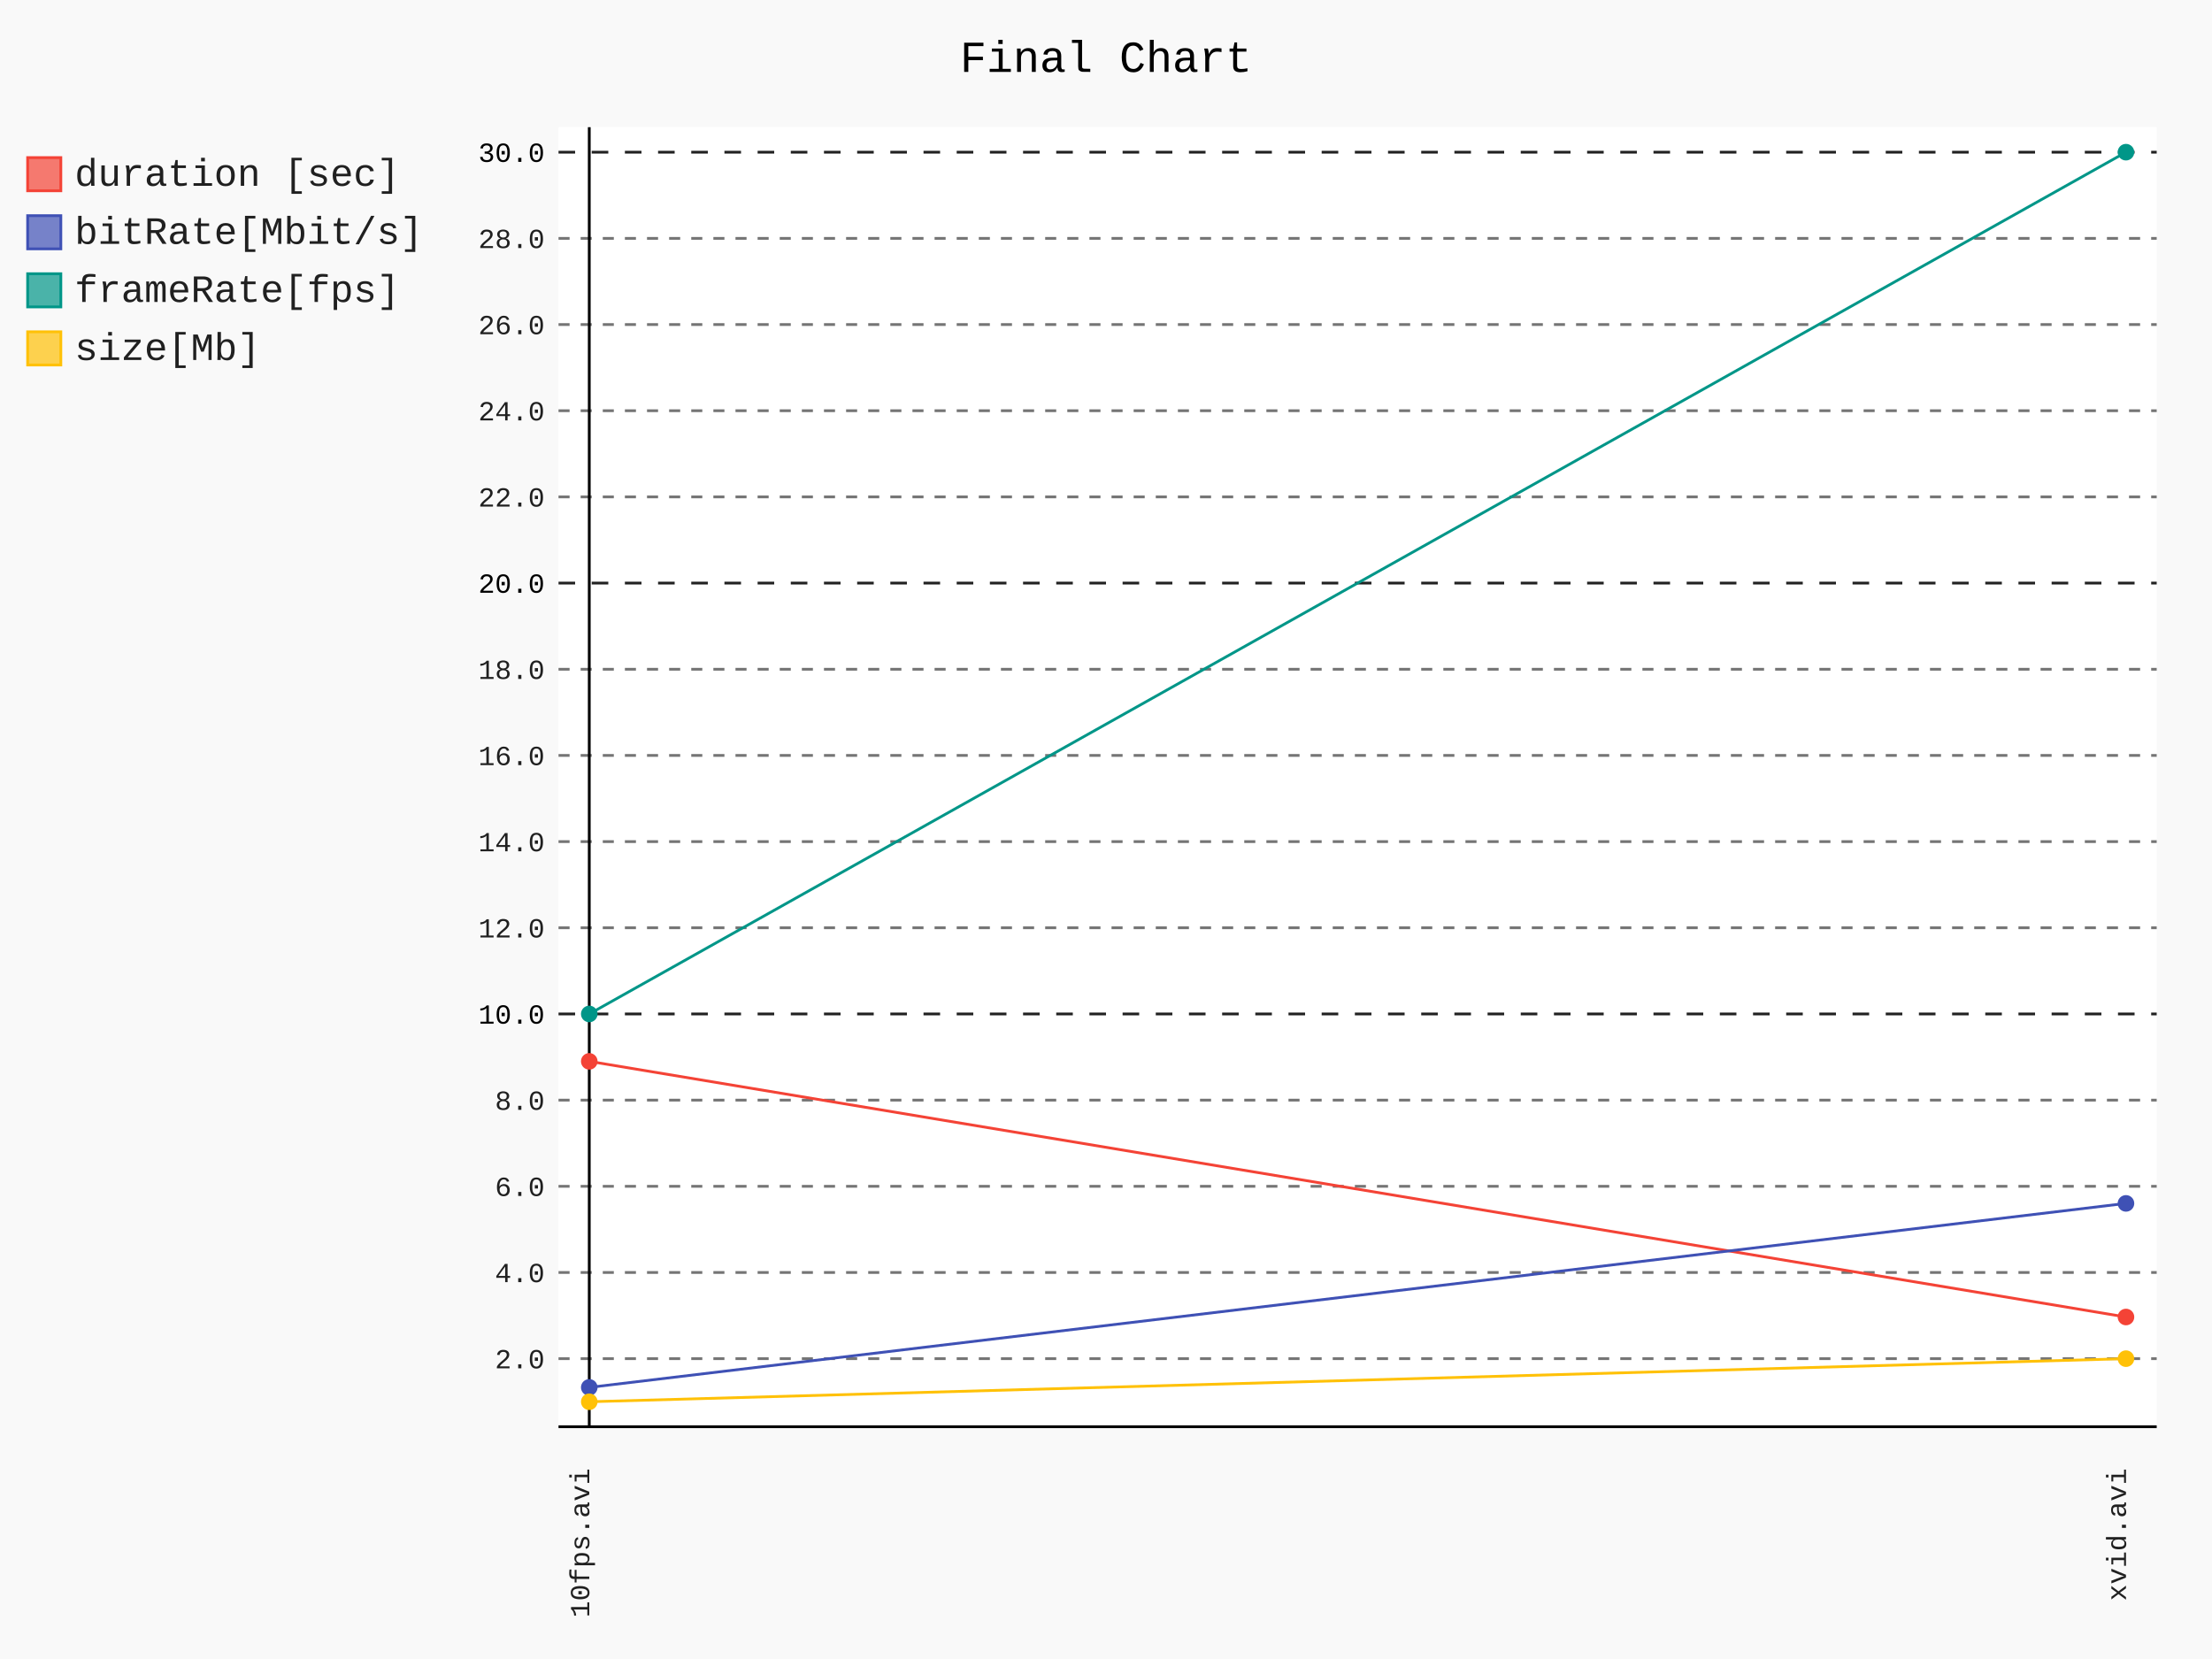
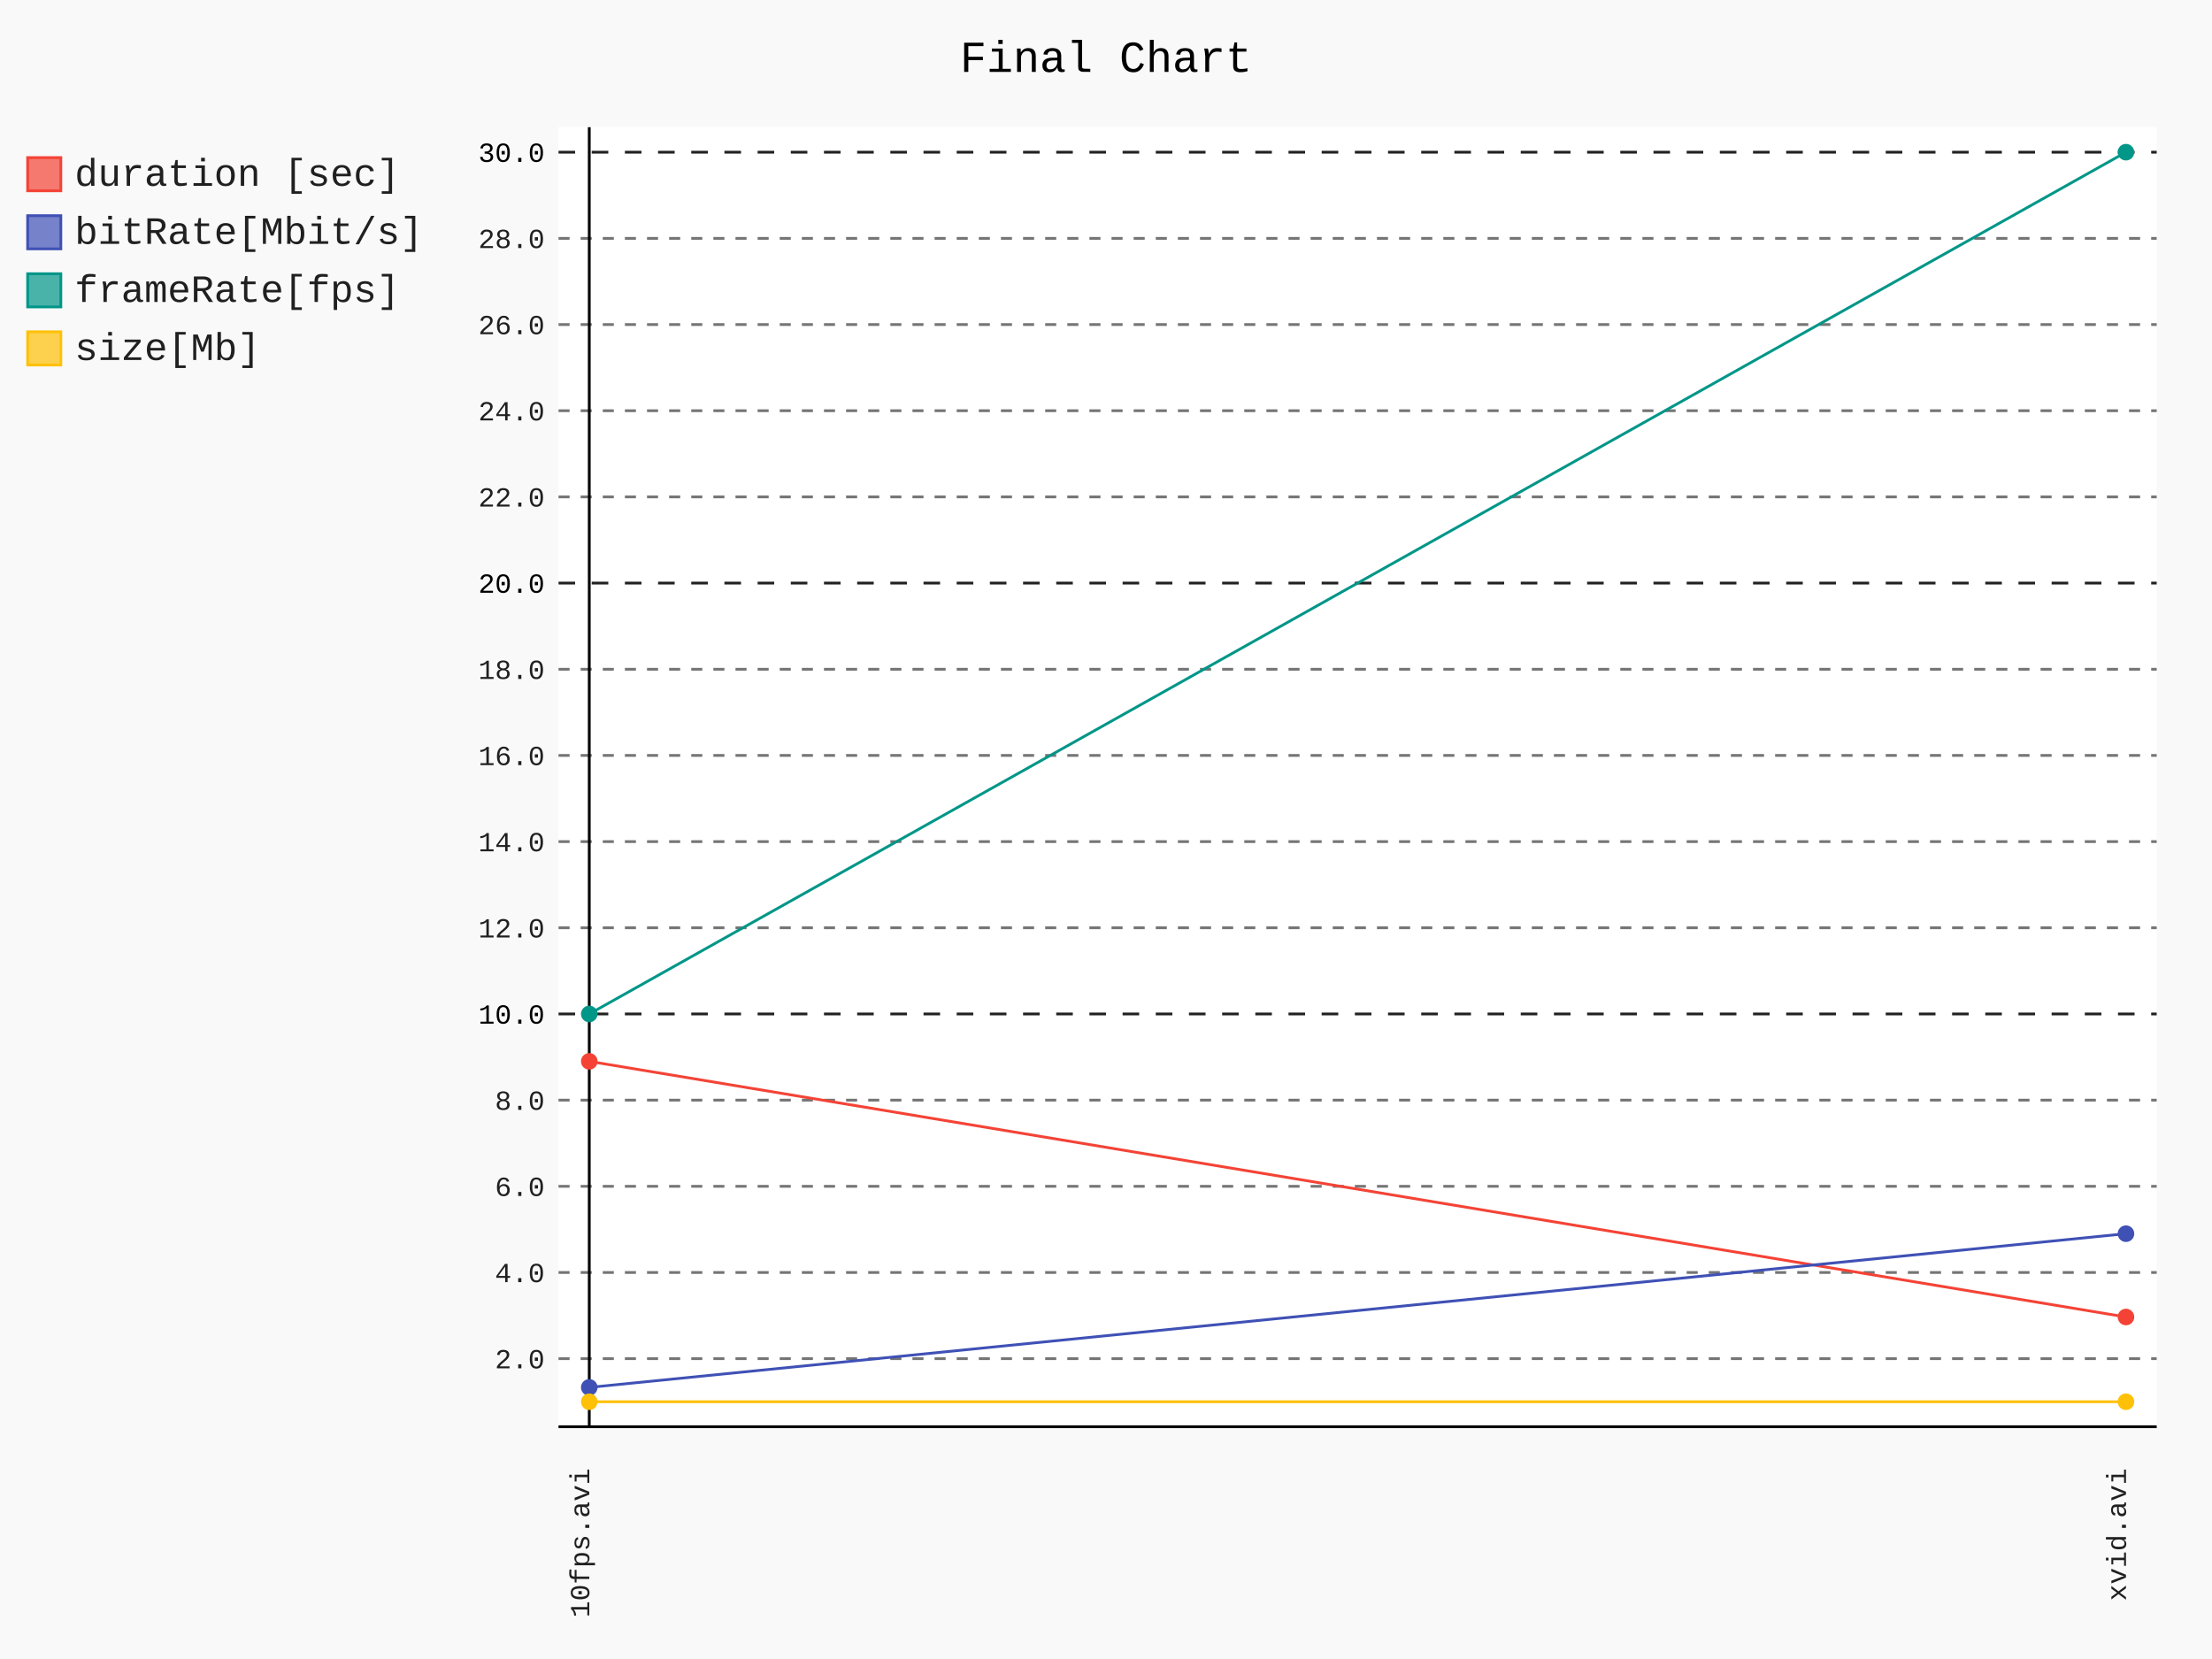
- <svg xmlns="http://www.w3.org/2000/svg" class="pygal-chart" id="chart-fdc95019-91b8-4a4b-906a-d2679633b7b8" viewBox="0 0 800 600">
+ <svg xmlns="http://www.w3.org/2000/svg" class="pygal-chart" id="chart-54e7e4eb-f717-4e5c-a06f-a218a7a11522" viewBox="0 0 800 600">
  <defs>
-     <style type="text/css">#chart-fdc95019-91b8-4a4b-906a-d2679633b7b8{-webkit-user-select:none;-webkit-font-smoothing:antialiased;font-family:Consolas,"Liberation Mono",Menlo,Courier,monospace}#chart-fdc95019-91b8-4a4b-906a-d2679633b7b8 .title{font-family:Consolas,"Liberation Mono",Menlo,Courier,monospace;font-size:16px}#chart-fdc95019-91b8-4a4b-906a-d2679633b7b8 .legends .legend text{font-family:Consolas,"Liberation Mono",Menlo,Courier,monospace;font-size:14px}#chart-fdc95019-91b8-4a4b-906a-d2679633b7b8 .axis text{font-family:Consolas,"Liberation Mono",Menlo,Courier,monospace;font-size:10px}#chart-fdc95019-91b8-4a4b-906a-d2679633b7b8 .axis text.major{font-family:Consolas,"Liberation Mono",Menlo,Courier,monospace;font-size:10px}#chart-fdc95019-91b8-4a4b-906a-d2679633b7b8 .text-overlay text.value{font-family:Consolas,"Liberation Mono",Menlo,Courier,monospace;font-size:16px}#chart-fdc95019-91b8-4a4b-906a-d2679633b7b8 .text-overlay text.label{font-family:Consolas,"Liberation Mono",Menlo,Courier,monospace;font-size:10px}#chart-fdc95019-91b8-4a4b-906a-d2679633b7b8 .tooltip{font-family:Consolas,"Liberation Mono",Menlo,Courier,monospace;font-size:14px}#chart-fdc95019-91b8-4a4b-906a-d2679633b7b8 text.no_data{font-family:Consolas,"Liberation Mono",Menlo,Courier,monospace;font-size:64px}
- #chart-fdc95019-91b8-4a4b-906a-d2679633b7b8{background-color:rgba(249,249,249,1)}#chart-fdc95019-91b8-4a4b-906a-d2679633b7b8 path,#chart-fdc95019-91b8-4a4b-906a-d2679633b7b8 line,#chart-fdc95019-91b8-4a4b-906a-d2679633b7b8 rect,#chart-fdc95019-91b8-4a4b-906a-d2679633b7b8 circle{-webkit-transition:150ms;-moz-transition:150ms;transition:150ms}#chart-fdc95019-91b8-4a4b-906a-d2679633b7b8 .graph &gt; .background{fill:rgba(249,249,249,1)}#chart-fdc95019-91b8-4a4b-906a-d2679633b7b8 .plot &gt; .background{fill:rgba(255,255,255,1)}#chart-fdc95019-91b8-4a4b-906a-d2679633b7b8 .graph{fill:rgba(0,0,0,.87)}#chart-fdc95019-91b8-4a4b-906a-d2679633b7b8 text.no_data{fill:rgba(0,0,0,1)}#chart-fdc95019-91b8-4a4b-906a-d2679633b7b8 .title{fill:rgba(0,0,0,1)}#chart-fdc95019-91b8-4a4b-906a-d2679633b7b8 .legends .legend text{fill:rgba(0,0,0,.87)}#chart-fdc95019-91b8-4a4b-906a-d2679633b7b8 .legends .legend:hover text{fill:rgba(0,0,0,1)}#chart-fdc95019-91b8-4a4b-906a-d2679633b7b8 .axis .line{stroke:rgba(0,0,0,1)}#chart-fdc95019-91b8-4a4b-906a-d2679633b7b8 .axis .guide.line{stroke:rgba(0,0,0,.54)}#chart-fdc95019-91b8-4a4b-906a-d2679633b7b8 .axis .major.line{stroke:rgba(0,0,0,.87)}#chart-fdc95019-91b8-4a4b-906a-d2679633b7b8 .axis text.major{fill:rgba(0,0,0,1)}#chart-fdc95019-91b8-4a4b-906a-d2679633b7b8 .axis.y .guides:hover .guide.line,#chart-fdc95019-91b8-4a4b-906a-d2679633b7b8 .line-graph .axis.x .guides:hover .guide.line,#chart-fdc95019-91b8-4a4b-906a-d2679633b7b8 .stackedline-graph .axis.x .guides:hover .guide.line,#chart-fdc95019-91b8-4a4b-906a-d2679633b7b8 .xy-graph .axis.x .guides:hover .guide.line{stroke:rgba(0,0,0,1)}#chart-fdc95019-91b8-4a4b-906a-d2679633b7b8 .axis .guides:hover text{fill:rgba(0,0,0,1)}#chart-fdc95019-91b8-4a4b-906a-d2679633b7b8 .reactive{fill-opacity:.7}#chart-fdc95019-91b8-4a4b-906a-d2679633b7b8 .reactive.active,#chart-fdc95019-91b8-4a4b-906a-d2679633b7b8 .active .reactive{fill-opacity:.8;stroke-width:4}#chart-fdc95019-91b8-4a4b-906a-d2679633b7b8 .series text{fill:rgba(0,0,0,1)}#chart-fdc95019-91b8-4a4b-906a-d2679633b7b8 .tooltip rect{fill:rgba(255,255,255,1);stroke:rgba(0,0,0,1);-webkit-transition:opacity 150ms;-moz-transition:opacity 150ms;transition:opacity 150ms}#chart-fdc95019-91b8-4a4b-906a-d2679633b7b8 .tooltip .label{fill:rgba(0,0,0,.87)}#chart-fdc95019-91b8-4a4b-906a-d2679633b7b8 .tooltip .label{fill:rgba(0,0,0,.87)}#chart-fdc95019-91b8-4a4b-906a-d2679633b7b8 .tooltip .legend{font-size:.8em;fill:rgba(0,0,0,.54)}#chart-fdc95019-91b8-4a4b-906a-d2679633b7b8 .tooltip .x_label{font-size:.6em;fill:rgba(0,0,0,1)}#chart-fdc95019-91b8-4a4b-906a-d2679633b7b8 .tooltip .xlink{font-size:.5em;text-decoration:underline}#chart-fdc95019-91b8-4a4b-906a-d2679633b7b8 .tooltip .value{font-size:1.5em}#chart-fdc95019-91b8-4a4b-906a-d2679633b7b8 .map-element{fill:rgba(255,255,255,1);stroke:rgba(0,0,0,.54) !important}#chart-fdc95019-91b8-4a4b-906a-d2679633b7b8 .map-element .reactive{fill-opacity:inherit}#chart-fdc95019-91b8-4a4b-906a-d2679633b7b8 .color-0,#chart-fdc95019-91b8-4a4b-906a-d2679633b7b8 .color-0 a:visited{stroke:#F44336;fill:#F44336}#chart-fdc95019-91b8-4a4b-906a-d2679633b7b8 .color-1,#chart-fdc95019-91b8-4a4b-906a-d2679633b7b8 .color-1 a:visited{stroke:#3F51B5;fill:#3F51B5}#chart-fdc95019-91b8-4a4b-906a-d2679633b7b8 .color-2,#chart-fdc95019-91b8-4a4b-906a-d2679633b7b8 .color-2 a:visited{stroke:#009688;fill:#009688}#chart-fdc95019-91b8-4a4b-906a-d2679633b7b8 .color-3,#chart-fdc95019-91b8-4a4b-906a-d2679633b7b8 .color-3 a:visited{stroke:#FFC107;fill:#FFC107}#chart-fdc95019-91b8-4a4b-906a-d2679633b7b8 .text-overlay .color-0 text{fill:black}#chart-fdc95019-91b8-4a4b-906a-d2679633b7b8 .text-overlay .color-1 text{fill:black}#chart-fdc95019-91b8-4a4b-906a-d2679633b7b8 .text-overlay .color-2 text{fill:black}#chart-fdc95019-91b8-4a4b-906a-d2679633b7b8 .text-overlay .color-3 text{fill:black}
- #chart-fdc95019-91b8-4a4b-906a-d2679633b7b8 text.no_data{text-anchor:middle}#chart-fdc95019-91b8-4a4b-906a-d2679633b7b8 .guide.line{fill:none}#chart-fdc95019-91b8-4a4b-906a-d2679633b7b8 .centered{text-anchor:middle}#chart-fdc95019-91b8-4a4b-906a-d2679633b7b8 .title{text-anchor:middle}#chart-fdc95019-91b8-4a4b-906a-d2679633b7b8 .legends .legend text{fill-opacity:1}#chart-fdc95019-91b8-4a4b-906a-d2679633b7b8 .axis.x text{text-anchor:middle}#chart-fdc95019-91b8-4a4b-906a-d2679633b7b8 .axis.x:not(.web) text[transform]{text-anchor:start}#chart-fdc95019-91b8-4a4b-906a-d2679633b7b8 .axis.x:not(.web) text[transform].backwards{text-anchor:end}#chart-fdc95019-91b8-4a4b-906a-d2679633b7b8 .axis.y text{text-anchor:end}#chart-fdc95019-91b8-4a4b-906a-d2679633b7b8 .axis.y text[transform].backwards{text-anchor:start}#chart-fdc95019-91b8-4a4b-906a-d2679633b7b8 .axis.y2 text{text-anchor:start}#chart-fdc95019-91b8-4a4b-906a-d2679633b7b8 .axis.y2 text[transform].backwards{text-anchor:end}#chart-fdc95019-91b8-4a4b-906a-d2679633b7b8 .axis .guide.line{stroke-dasharray:4,4}#chart-fdc95019-91b8-4a4b-906a-d2679633b7b8 .axis .major.guide.line{stroke-dasharray:6,6}#chart-fdc95019-91b8-4a4b-906a-d2679633b7b8 .horizontal .axis.y .guide.line,#chart-fdc95019-91b8-4a4b-906a-d2679633b7b8 .horizontal .axis.y2 .guide.line,#chart-fdc95019-91b8-4a4b-906a-d2679633b7b8 .vertical .axis.x .guide.line{opacity:0}#chart-fdc95019-91b8-4a4b-906a-d2679633b7b8 .horizontal .axis.always_show .guide.line,#chart-fdc95019-91b8-4a4b-906a-d2679633b7b8 .vertical .axis.always_show .guide.line{opacity:1 !important}#chart-fdc95019-91b8-4a4b-906a-d2679633b7b8 .axis.y .guides:hover .guide.line,#chart-fdc95019-91b8-4a4b-906a-d2679633b7b8 .axis.y2 .guides:hover .guide.line,#chart-fdc95019-91b8-4a4b-906a-d2679633b7b8 .axis.x .guides:hover .guide.line{opacity:1}#chart-fdc95019-91b8-4a4b-906a-d2679633b7b8 .axis .guides:hover text{opacity:1}#chart-fdc95019-91b8-4a4b-906a-d2679633b7b8 .nofill{fill:none}#chart-fdc95019-91b8-4a4b-906a-d2679633b7b8 .subtle-fill{fill-opacity:.2}#chart-fdc95019-91b8-4a4b-906a-d2679633b7b8 .dot{stroke-width:1px;fill-opacity:1}#chart-fdc95019-91b8-4a4b-906a-d2679633b7b8 .dot.active{stroke-width:5px}#chart-fdc95019-91b8-4a4b-906a-d2679633b7b8 .dot.negative{fill:transparent}#chart-fdc95019-91b8-4a4b-906a-d2679633b7b8 text,#chart-fdc95019-91b8-4a4b-906a-d2679633b7b8 tspan{stroke:none !important}#chart-fdc95019-91b8-4a4b-906a-d2679633b7b8 .series text.active{opacity:1}#chart-fdc95019-91b8-4a4b-906a-d2679633b7b8 .tooltip rect{fill-opacity:.95;stroke-width:.5}#chart-fdc95019-91b8-4a4b-906a-d2679633b7b8 .tooltip text{fill-opacity:1}#chart-fdc95019-91b8-4a4b-906a-d2679633b7b8 .showable{visibility:hidden}#chart-fdc95019-91b8-4a4b-906a-d2679633b7b8 .showable.shown{visibility:visible}</style>
+     <style type="text/css">#chart-54e7e4eb-f717-4e5c-a06f-a218a7a11522{-webkit-user-select:none;-webkit-font-smoothing:antialiased;font-family:Consolas,"Liberation Mono",Menlo,Courier,monospace}#chart-54e7e4eb-f717-4e5c-a06f-a218a7a11522 .title{font-family:Consolas,"Liberation Mono",Menlo,Courier,monospace;font-size:16px}#chart-54e7e4eb-f717-4e5c-a06f-a218a7a11522 .legends .legend text{font-family:Consolas,"Liberation Mono",Menlo,Courier,monospace;font-size:14px}#chart-54e7e4eb-f717-4e5c-a06f-a218a7a11522 .axis text{font-family:Consolas,"Liberation Mono",Menlo,Courier,monospace;font-size:10px}#chart-54e7e4eb-f717-4e5c-a06f-a218a7a11522 .axis text.major{font-family:Consolas,"Liberation Mono",Menlo,Courier,monospace;font-size:10px}#chart-54e7e4eb-f717-4e5c-a06f-a218a7a11522 .text-overlay text.value{font-family:Consolas,"Liberation Mono",Menlo,Courier,monospace;font-size:16px}#chart-54e7e4eb-f717-4e5c-a06f-a218a7a11522 .text-overlay text.label{font-family:Consolas,"Liberation Mono",Menlo,Courier,monospace;font-size:10px}#chart-54e7e4eb-f717-4e5c-a06f-a218a7a11522 .tooltip{font-family:Consolas,"Liberation Mono",Menlo,Courier,monospace;font-size:14px}#chart-54e7e4eb-f717-4e5c-a06f-a218a7a11522 text.no_data{font-family:Consolas,"Liberation Mono",Menlo,Courier,monospace;font-size:64px}
+ #chart-54e7e4eb-f717-4e5c-a06f-a218a7a11522{background-color:rgba(249,249,249,1)}#chart-54e7e4eb-f717-4e5c-a06f-a218a7a11522 path,#chart-54e7e4eb-f717-4e5c-a06f-a218a7a11522 line,#chart-54e7e4eb-f717-4e5c-a06f-a218a7a11522 rect,#chart-54e7e4eb-f717-4e5c-a06f-a218a7a11522 circle{-webkit-transition:150ms;-moz-transition:150ms;transition:150ms}#chart-54e7e4eb-f717-4e5c-a06f-a218a7a11522 .graph &gt; .background{fill:rgba(249,249,249,1)}#chart-54e7e4eb-f717-4e5c-a06f-a218a7a11522 .plot &gt; .background{fill:rgba(255,255,255,1)}#chart-54e7e4eb-f717-4e5c-a06f-a218a7a11522 .graph{fill:rgba(0,0,0,.87)}#chart-54e7e4eb-f717-4e5c-a06f-a218a7a11522 text.no_data{fill:rgba(0,0,0,1)}#chart-54e7e4eb-f717-4e5c-a06f-a218a7a11522 .title{fill:rgba(0,0,0,1)}#chart-54e7e4eb-f717-4e5c-a06f-a218a7a11522 .legends .legend text{fill:rgba(0,0,0,.87)}#chart-54e7e4eb-f717-4e5c-a06f-a218a7a11522 .legends .legend:hover text{fill:rgba(0,0,0,1)}#chart-54e7e4eb-f717-4e5c-a06f-a218a7a11522 .axis .line{stroke:rgba(0,0,0,1)}#chart-54e7e4eb-f717-4e5c-a06f-a218a7a11522 .axis .guide.line{stroke:rgba(0,0,0,.54)}#chart-54e7e4eb-f717-4e5c-a06f-a218a7a11522 .axis .major.line{stroke:rgba(0,0,0,.87)}#chart-54e7e4eb-f717-4e5c-a06f-a218a7a11522 .axis text.major{fill:rgba(0,0,0,1)}#chart-54e7e4eb-f717-4e5c-a06f-a218a7a11522 .axis.y .guides:hover .guide.line,#chart-54e7e4eb-f717-4e5c-a06f-a218a7a11522 .line-graph .axis.x .guides:hover .guide.line,#chart-54e7e4eb-f717-4e5c-a06f-a218a7a11522 .stackedline-graph .axis.x .guides:hover .guide.line,#chart-54e7e4eb-f717-4e5c-a06f-a218a7a11522 .xy-graph .axis.x .guides:hover .guide.line{stroke:rgba(0,0,0,1)}#chart-54e7e4eb-f717-4e5c-a06f-a218a7a11522 .axis .guides:hover text{fill:rgba(0,0,0,1)}#chart-54e7e4eb-f717-4e5c-a06f-a218a7a11522 .reactive{fill-opacity:.7}#chart-54e7e4eb-f717-4e5c-a06f-a218a7a11522 .reactive.active,#chart-54e7e4eb-f717-4e5c-a06f-a218a7a11522 .active .reactive{fill-opacity:.8;stroke-width:4}#chart-54e7e4eb-f717-4e5c-a06f-a218a7a11522 .series text{fill:rgba(0,0,0,1)}#chart-54e7e4eb-f717-4e5c-a06f-a218a7a11522 .tooltip rect{fill:rgba(255,255,255,1);stroke:rgba(0,0,0,1);-webkit-transition:opacity 150ms;-moz-transition:opacity 150ms;transition:opacity 150ms}#chart-54e7e4eb-f717-4e5c-a06f-a218a7a11522 .tooltip .label{fill:rgba(0,0,0,.87)}#chart-54e7e4eb-f717-4e5c-a06f-a218a7a11522 .tooltip .label{fill:rgba(0,0,0,.87)}#chart-54e7e4eb-f717-4e5c-a06f-a218a7a11522 .tooltip .legend{font-size:.8em;fill:rgba(0,0,0,.54)}#chart-54e7e4eb-f717-4e5c-a06f-a218a7a11522 .tooltip .x_label{font-size:.6em;fill:rgba(0,0,0,1)}#chart-54e7e4eb-f717-4e5c-a06f-a218a7a11522 .tooltip .xlink{font-size:.5em;text-decoration:underline}#chart-54e7e4eb-f717-4e5c-a06f-a218a7a11522 .tooltip .value{font-size:1.5em}#chart-54e7e4eb-f717-4e5c-a06f-a218a7a11522 .map-element{fill:rgba(255,255,255,1);stroke:rgba(0,0,0,.54) !important}#chart-54e7e4eb-f717-4e5c-a06f-a218a7a11522 .map-element .reactive{fill-opacity:inherit}#chart-54e7e4eb-f717-4e5c-a06f-a218a7a11522 .color-0,#chart-54e7e4eb-f717-4e5c-a06f-a218a7a11522 .color-0 a:visited{stroke:#F44336;fill:#F44336}#chart-54e7e4eb-f717-4e5c-a06f-a218a7a11522 .color-1,#chart-54e7e4eb-f717-4e5c-a06f-a218a7a11522 .color-1 a:visited{stroke:#3F51B5;fill:#3F51B5}#chart-54e7e4eb-f717-4e5c-a06f-a218a7a11522 .color-2,#chart-54e7e4eb-f717-4e5c-a06f-a218a7a11522 .color-2 a:visited{stroke:#009688;fill:#009688}#chart-54e7e4eb-f717-4e5c-a06f-a218a7a11522 .color-3,#chart-54e7e4eb-f717-4e5c-a06f-a218a7a11522 .color-3 a:visited{stroke:#FFC107;fill:#FFC107}#chart-54e7e4eb-f717-4e5c-a06f-a218a7a11522 .text-overlay .color-0 text{fill:black}#chart-54e7e4eb-f717-4e5c-a06f-a218a7a11522 .text-overlay .color-1 text{fill:black}#chart-54e7e4eb-f717-4e5c-a06f-a218a7a11522 .text-overlay .color-2 text{fill:black}#chart-54e7e4eb-f717-4e5c-a06f-a218a7a11522 .text-overlay .color-3 text{fill:black}
+ #chart-54e7e4eb-f717-4e5c-a06f-a218a7a11522 text.no_data{text-anchor:middle}#chart-54e7e4eb-f717-4e5c-a06f-a218a7a11522 .guide.line{fill:none}#chart-54e7e4eb-f717-4e5c-a06f-a218a7a11522 .centered{text-anchor:middle}#chart-54e7e4eb-f717-4e5c-a06f-a218a7a11522 .title{text-anchor:middle}#chart-54e7e4eb-f717-4e5c-a06f-a218a7a11522 .legends .legend text{fill-opacity:1}#chart-54e7e4eb-f717-4e5c-a06f-a218a7a11522 .axis.x text{text-anchor:middle}#chart-54e7e4eb-f717-4e5c-a06f-a218a7a11522 .axis.x:not(.web) text[transform]{text-anchor:start}#chart-54e7e4eb-f717-4e5c-a06f-a218a7a11522 .axis.x:not(.web) text[transform].backwards{text-anchor:end}#chart-54e7e4eb-f717-4e5c-a06f-a218a7a11522 .axis.y text{text-anchor:end}#chart-54e7e4eb-f717-4e5c-a06f-a218a7a11522 .axis.y text[transform].backwards{text-anchor:start}#chart-54e7e4eb-f717-4e5c-a06f-a218a7a11522 .axis.y2 text{text-anchor:start}#chart-54e7e4eb-f717-4e5c-a06f-a218a7a11522 .axis.y2 text[transform].backwards{text-anchor:end}#chart-54e7e4eb-f717-4e5c-a06f-a218a7a11522 .axis .guide.line{stroke-dasharray:4,4}#chart-54e7e4eb-f717-4e5c-a06f-a218a7a11522 .axis .major.guide.line{stroke-dasharray:6,6}#chart-54e7e4eb-f717-4e5c-a06f-a218a7a11522 .horizontal .axis.y .guide.line,#chart-54e7e4eb-f717-4e5c-a06f-a218a7a11522 .horizontal .axis.y2 .guide.line,#chart-54e7e4eb-f717-4e5c-a06f-a218a7a11522 .vertical .axis.x .guide.line{opacity:0}#chart-54e7e4eb-f717-4e5c-a06f-a218a7a11522 .horizontal .axis.always_show .guide.line,#chart-54e7e4eb-f717-4e5c-a06f-a218a7a11522 .vertical .axis.always_show .guide.line{opacity:1 !important}#chart-54e7e4eb-f717-4e5c-a06f-a218a7a11522 .axis.y .guides:hover .guide.line,#chart-54e7e4eb-f717-4e5c-a06f-a218a7a11522 .axis.y2 .guides:hover .guide.line,#chart-54e7e4eb-f717-4e5c-a06f-a218a7a11522 .axis.x .guides:hover .guide.line{opacity:1}#chart-54e7e4eb-f717-4e5c-a06f-a218a7a11522 .axis .guides:hover text{opacity:1}#chart-54e7e4eb-f717-4e5c-a06f-a218a7a11522 .nofill{fill:none}#chart-54e7e4eb-f717-4e5c-a06f-a218a7a11522 .subtle-fill{fill-opacity:.2}#chart-54e7e4eb-f717-4e5c-a06f-a218a7a11522 .dot{stroke-width:1px;fill-opacity:1}#chart-54e7e4eb-f717-4e5c-a06f-a218a7a11522 .dot.active{stroke-width:5px}#chart-54e7e4eb-f717-4e5c-a06f-a218a7a11522 .dot.negative{fill:transparent}#chart-54e7e4eb-f717-4e5c-a06f-a218a7a11522 text,#chart-54e7e4eb-f717-4e5c-a06f-a218a7a11522 tspan{stroke:none !important}#chart-54e7e4eb-f717-4e5c-a06f-a218a7a11522 .series text.active{opacity:1}#chart-54e7e4eb-f717-4e5c-a06f-a218a7a11522 .tooltip rect{fill-opacity:.95;stroke-width:.5}#chart-54e7e4eb-f717-4e5c-a06f-a218a7a11522 .tooltip text{fill-opacity:1}#chart-54e7e4eb-f717-4e5c-a06f-a218a7a11522 .showable{visibility:hidden}#chart-54e7e4eb-f717-4e5c-a06f-a218a7a11522 .showable.shown{visibility:visible}</style>
  </defs>
  <g class="graph line-graph vertical">
    <rect class="background" height="600" width="800" x="0" y="0" />
    <g class="plot" transform="translate(202, 46)">
      <rect class="background" height="470.0" width="578.0" x="0" y="0" />
      <g class="axis y">
        <path class="line" d="M0 470 h578" />
        <g class="guides">
          <path class="guide line" d="M0 445.378 h578" />
          <text class="" x="-5" y="448.878">2.0</text>
        </g>
        <g class="guides">
          <path class="guide line" d="M0 414.211 h578" />
          <text class="" x="-5" y="417.711">4.0</text>
        </g>
        <g class="guides">
          <path class="guide line" d="M0 383.045 h578" />
          <text class="" x="-5" y="386.545">6.0</text>
        </g>
        <g class="guides">
          <path class="guide line" d="M0 351.878 h578" />
          <text class="" x="-5" y="355.378">8.0</text>
        </g>
        <g class="guides">
          <path class="major guide line" d="M0 320.711 h578" />
          <text class="major" x="-5" y="324.211">10.0</text>
        </g>
        <g class="guides">
          <path class="guide line" d="M0 289.544 h578" />
          <text class="" x="-5" y="293.044">12.0</text>
        </g>
        <g class="guides">
          <path class="guide line" d="M0 258.377 h578" />
          <text class="" x="-5" y="261.877">14.0</text>
        </g>
        <g class="guides">
          <path class="guide line" d="M0 227.211 h578" />
          <text class="" x="-5" y="230.711">16.0</text>
        </g>
        <g class="guides">
          <path class="guide line" d="M0 196.044 h578" />
          <text class="" x="-5" y="199.544">18.0</text>
        </g>
        <g class="guides">
          <path class="major guide line" d="M0 164.877 h578" />
          <text class="major" x="-5" y="168.377">20.0</text>
        </g>
        <g class="guides">
          <path class="guide line" d="M0 133.71 h578" />
          <text class="" x="-5" y="137.21">22.0</text>
        </g>
        <g class="guides">
          <path class="guide line" d="M0 102.543 h578" />
          <text class="" x="-5" y="106.043">24.0</text>
        </g>
        <g class="guides">
          <path class="guide line" d="M0 71.377 h578" />
          <text class="" x="-5" y="74.877">26.0</text>
        </g>
        <g class="guides">
          <path class="guide line" d="M0 40.21 h578" />
          <text class="" x="-5" y="43.71">28.0</text>
        </g>
        <g class="guides">
          <path class="major guide line" d="M0 9.043 h578" />
          <text class="major" x="-5" y="12.543">30.0</text>
        </g>
      </g>
      <g class="axis x">
        <g class="guides">
          <path class="line" d="M11.115 0 v470" />
          <text class="backwards" transform="rotate(270 11.11538 485)" x="11.115" y="485.0">10fps.avi</text>
        </g>
        <g class="guides">
          <path class="guide line" d="M566.885 0 v470" />
          <text class="backwards" transform="rotate(270 566.8846 485)" x="566.885" y="485.0">xvid.avi</text>
        </g>
      </g>
      <g class="series serie-0 color-0">
        <path class="line reactive nofill" d="M11.115 337.853 L566.885 430.314" />
      </g>
      <g class="series serie-1 color-1">
-         <path class="line reactive nofill" d="M11.115 455.769 L566.885 389.223" />
+         <path class="line reactive nofill" d="M11.115 455.769 L566.885 400.181" />
      </g>
      <g class="series serie-2 color-2">
        <path class="line reactive nofill" d="M11.115 320.711 L566.885 9.038" />
      </g>
      <g class="series serie-3 color-3">
-         <path class="line reactive nofill" d="M11.115 460.962 L566.885 445.378" />
+         <path class="line reactive nofill" d="M11.115 460.962 L566.885 460.962" />
      </g>
    </g>
    <g class="titles">
      <text class="title plot_title" x="400.0" y="26">Final Chart</text>
    </g>
    <g class="plot overlay" transform="translate(202, 46)">
      <g class="series serie-0 color-0">
        <g class="dots">
          <circle class="dot reactive tooltip-trigger" cx="11.115" cy="337.853" r="2.5" />
        </g>
        <g class="dots">
          <circle class="dot reactive tooltip-trigger" cx="566.885" cy="430.314" r="2.5" />
        </g>
      </g>
      <g class="series serie-1 color-1">
        <g class="dots">
          <circle class="dot reactive tooltip-trigger" cx="11.115" cy="455.769" r="2.5" />
        </g>
        <g class="dots">
-           <circle class="dot reactive tooltip-trigger" cx="566.885" cy="389.223" r="2.5" />
+           <circle class="dot reactive tooltip-trigger" cx="566.885" cy="400.181" r="2.5" />
        </g>
      </g>
      <g class="series serie-2 color-2">
        <g class="dots">
          <circle class="dot reactive tooltip-trigger" cx="11.115" cy="320.711" r="2.5" />
        </g>
        <g class="dots">
          <circle class="dot reactive tooltip-trigger" cx="566.885" cy="9.038" r="2.5" />
        </g>
      </g>
      <g class="series serie-3 color-3">
        <g class="dots">
          <circle class="dot reactive tooltip-trigger" cx="11.115" cy="460.962" r="2.5" />
        </g>
        <g class="dots">
-           <circle class="dot reactive tooltip-trigger" cx="566.885" cy="445.378" r="2.5" />
+           <circle class="dot reactive tooltip-trigger" cx="566.885" cy="460.962" r="2.5" />
        </g>
      </g>
    </g>
    <g class="plot text-overlay" transform="translate(202, 46)">
      <g class="series serie-0 color-0" />
      <g class="series serie-1 color-1" />
      <g class="series serie-2 color-2" />
      <g class="series serie-3 color-3" />
    </g>
    <g class="plot tooltip-overlay" transform="translate(202, 46)">
      <g class="tooltip" style="opacity: 0" transform="translate(0 0)">
        <rect class="tooltip-box" height="0" rx="0" ry="0" width="0" />
        <g class="text" />
      </g>
    </g>
    <g class="legends" transform="translate(10, 56)">
      <g class="legend reactive activate-serie" id="activate-serie-0">
        <rect class="color-0 reactive" height="12" width="12" x="0.0" y="1.0" />
        <text x="17.0" y="11.2">duration [sec]</text>
      </g>
      <g class="legend reactive activate-serie" id="activate-serie-1">
        <rect class="color-1 reactive" height="12" width="12" x="0.0" y="22.0" />
        <text x="17.0" y="32.2">bitRate[Mbit/s]</text>
      </g>
      <g class="legend reactive activate-serie" id="activate-serie-2">
        <rect class="color-2 reactive" height="12" width="12" x="0.0" y="43.0" />
        <text x="17.0" y="53.2">frameRate[fps]</text>
      </g>
      <g class="legend reactive activate-serie" id="activate-serie-3">
        <rect class="color-3 reactive" height="12" width="12" x="0.0" y="64.0" />
        <text x="17.0" y="74.2">size[Mb]</text>
      </g>
    </g>
    <g class="legends" transform="translate(790, 56)" />
  </g>
</svg>
